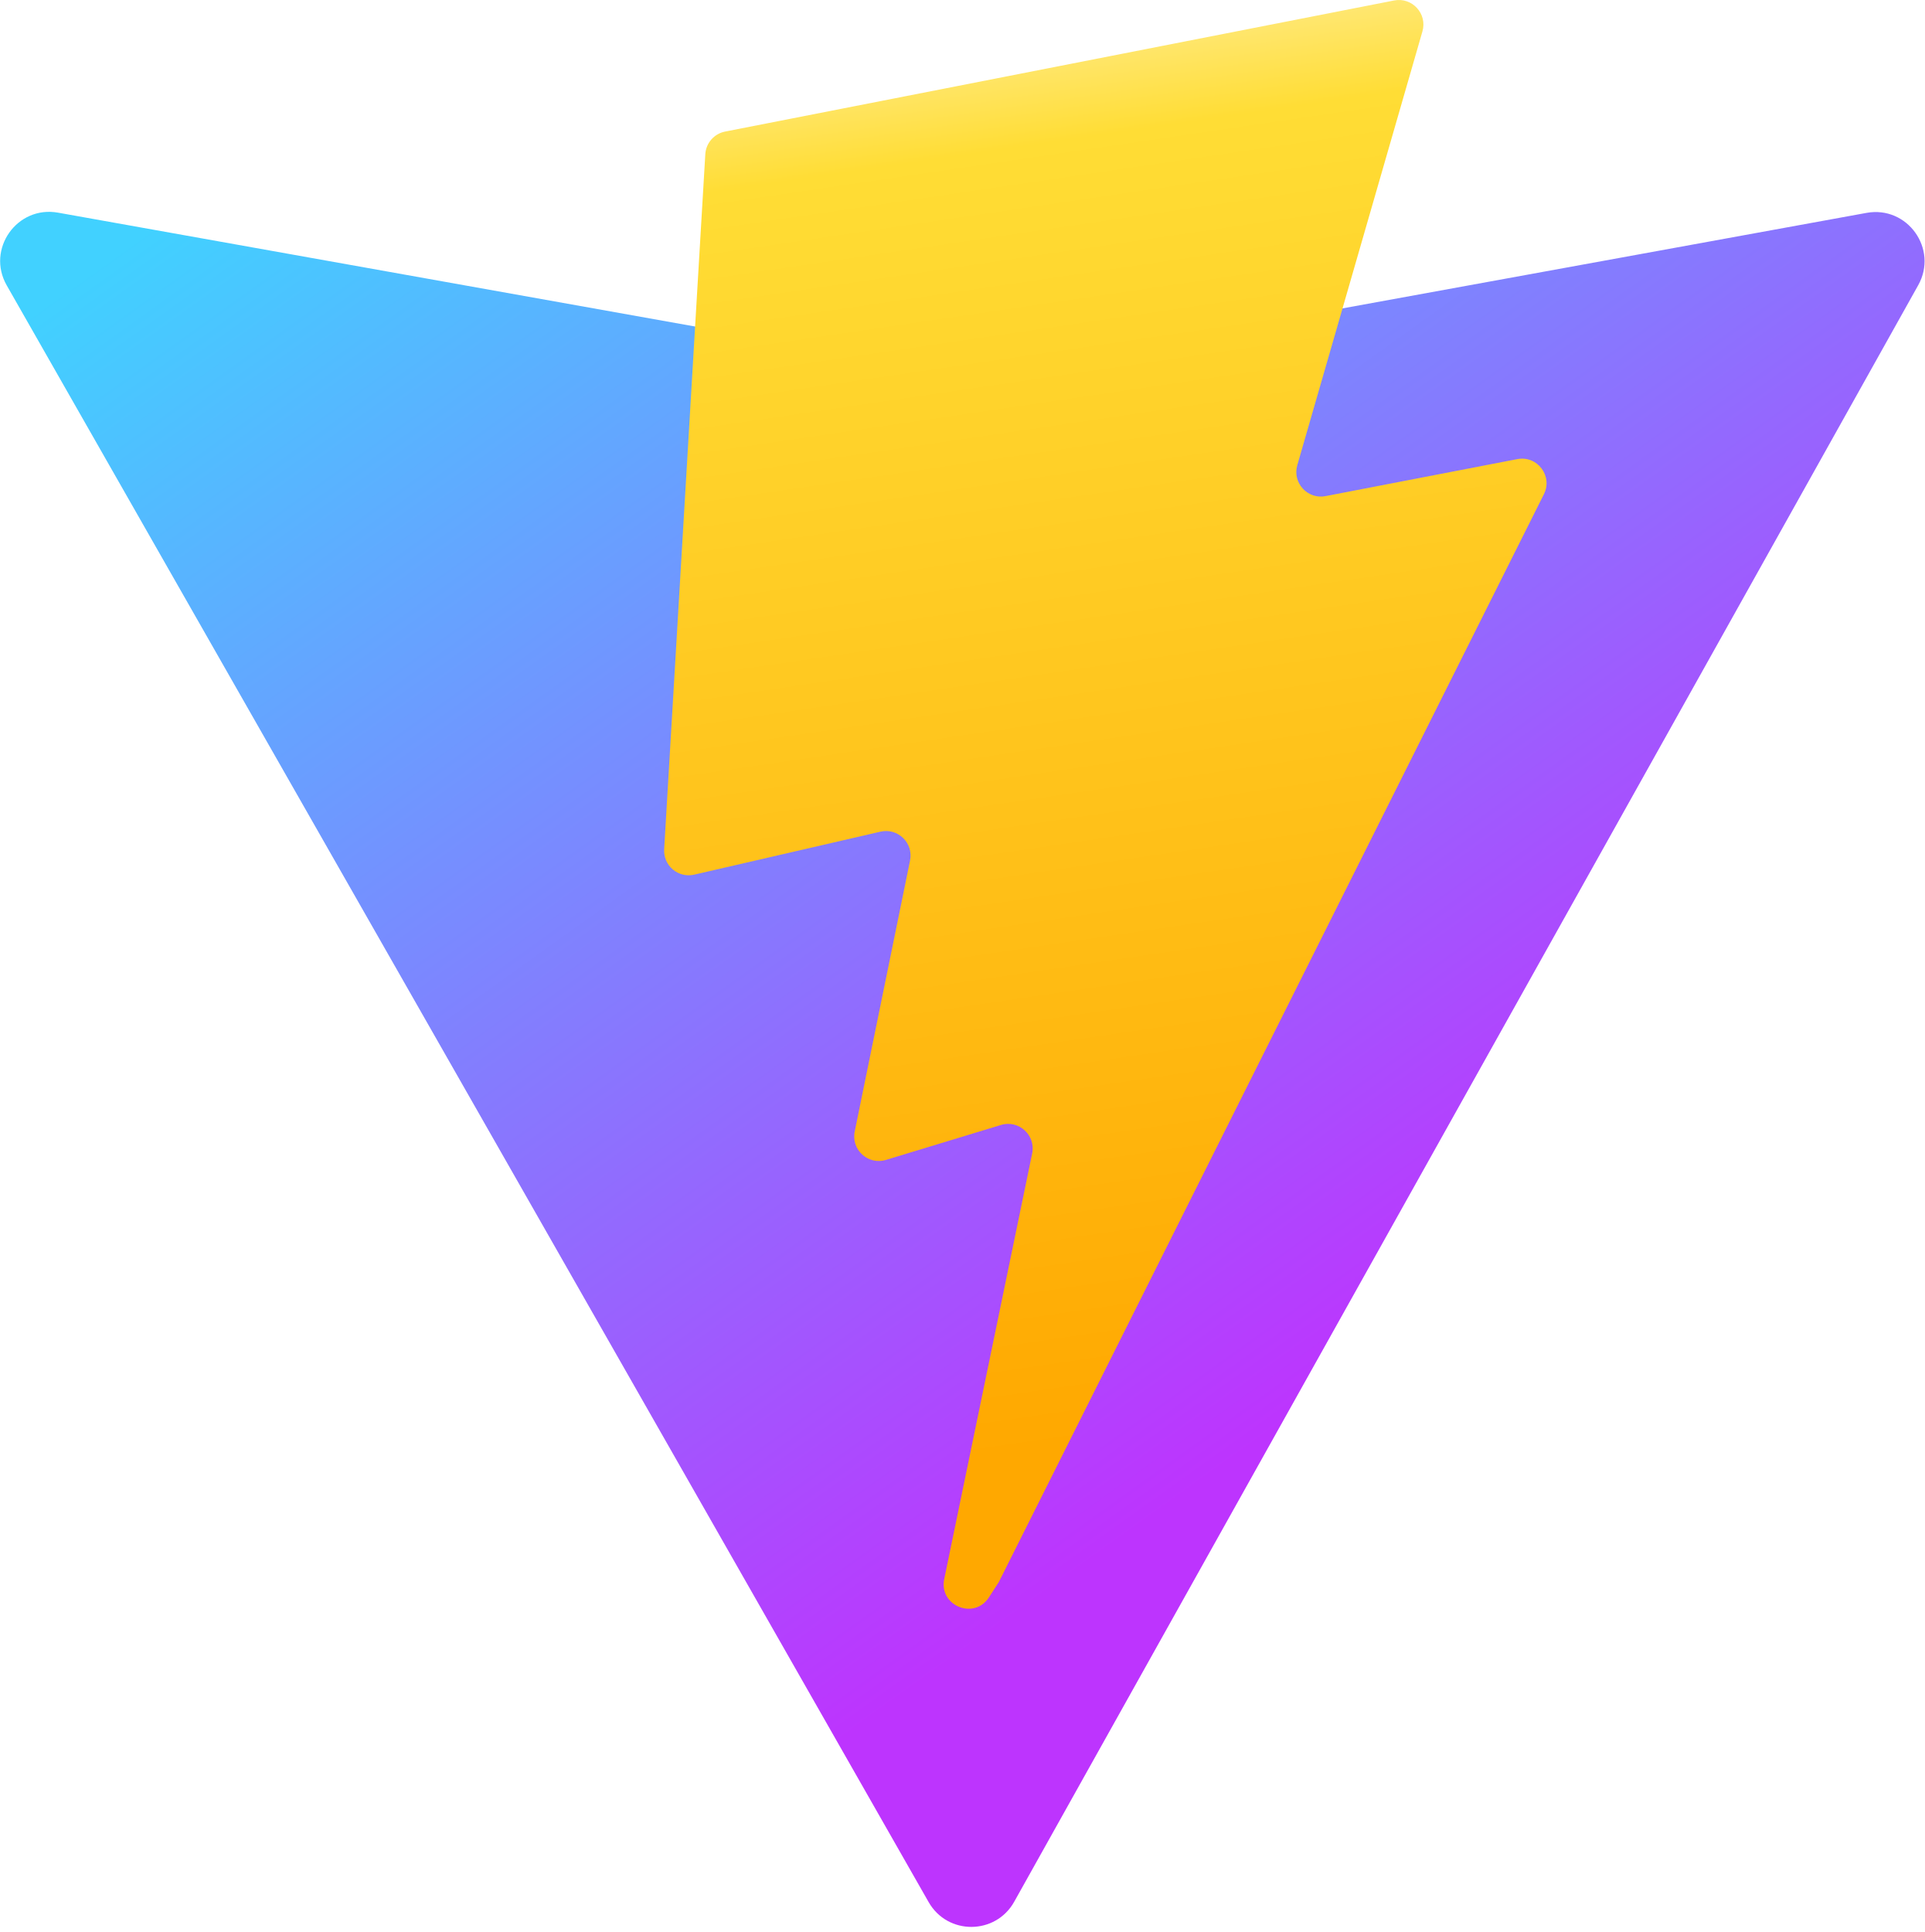
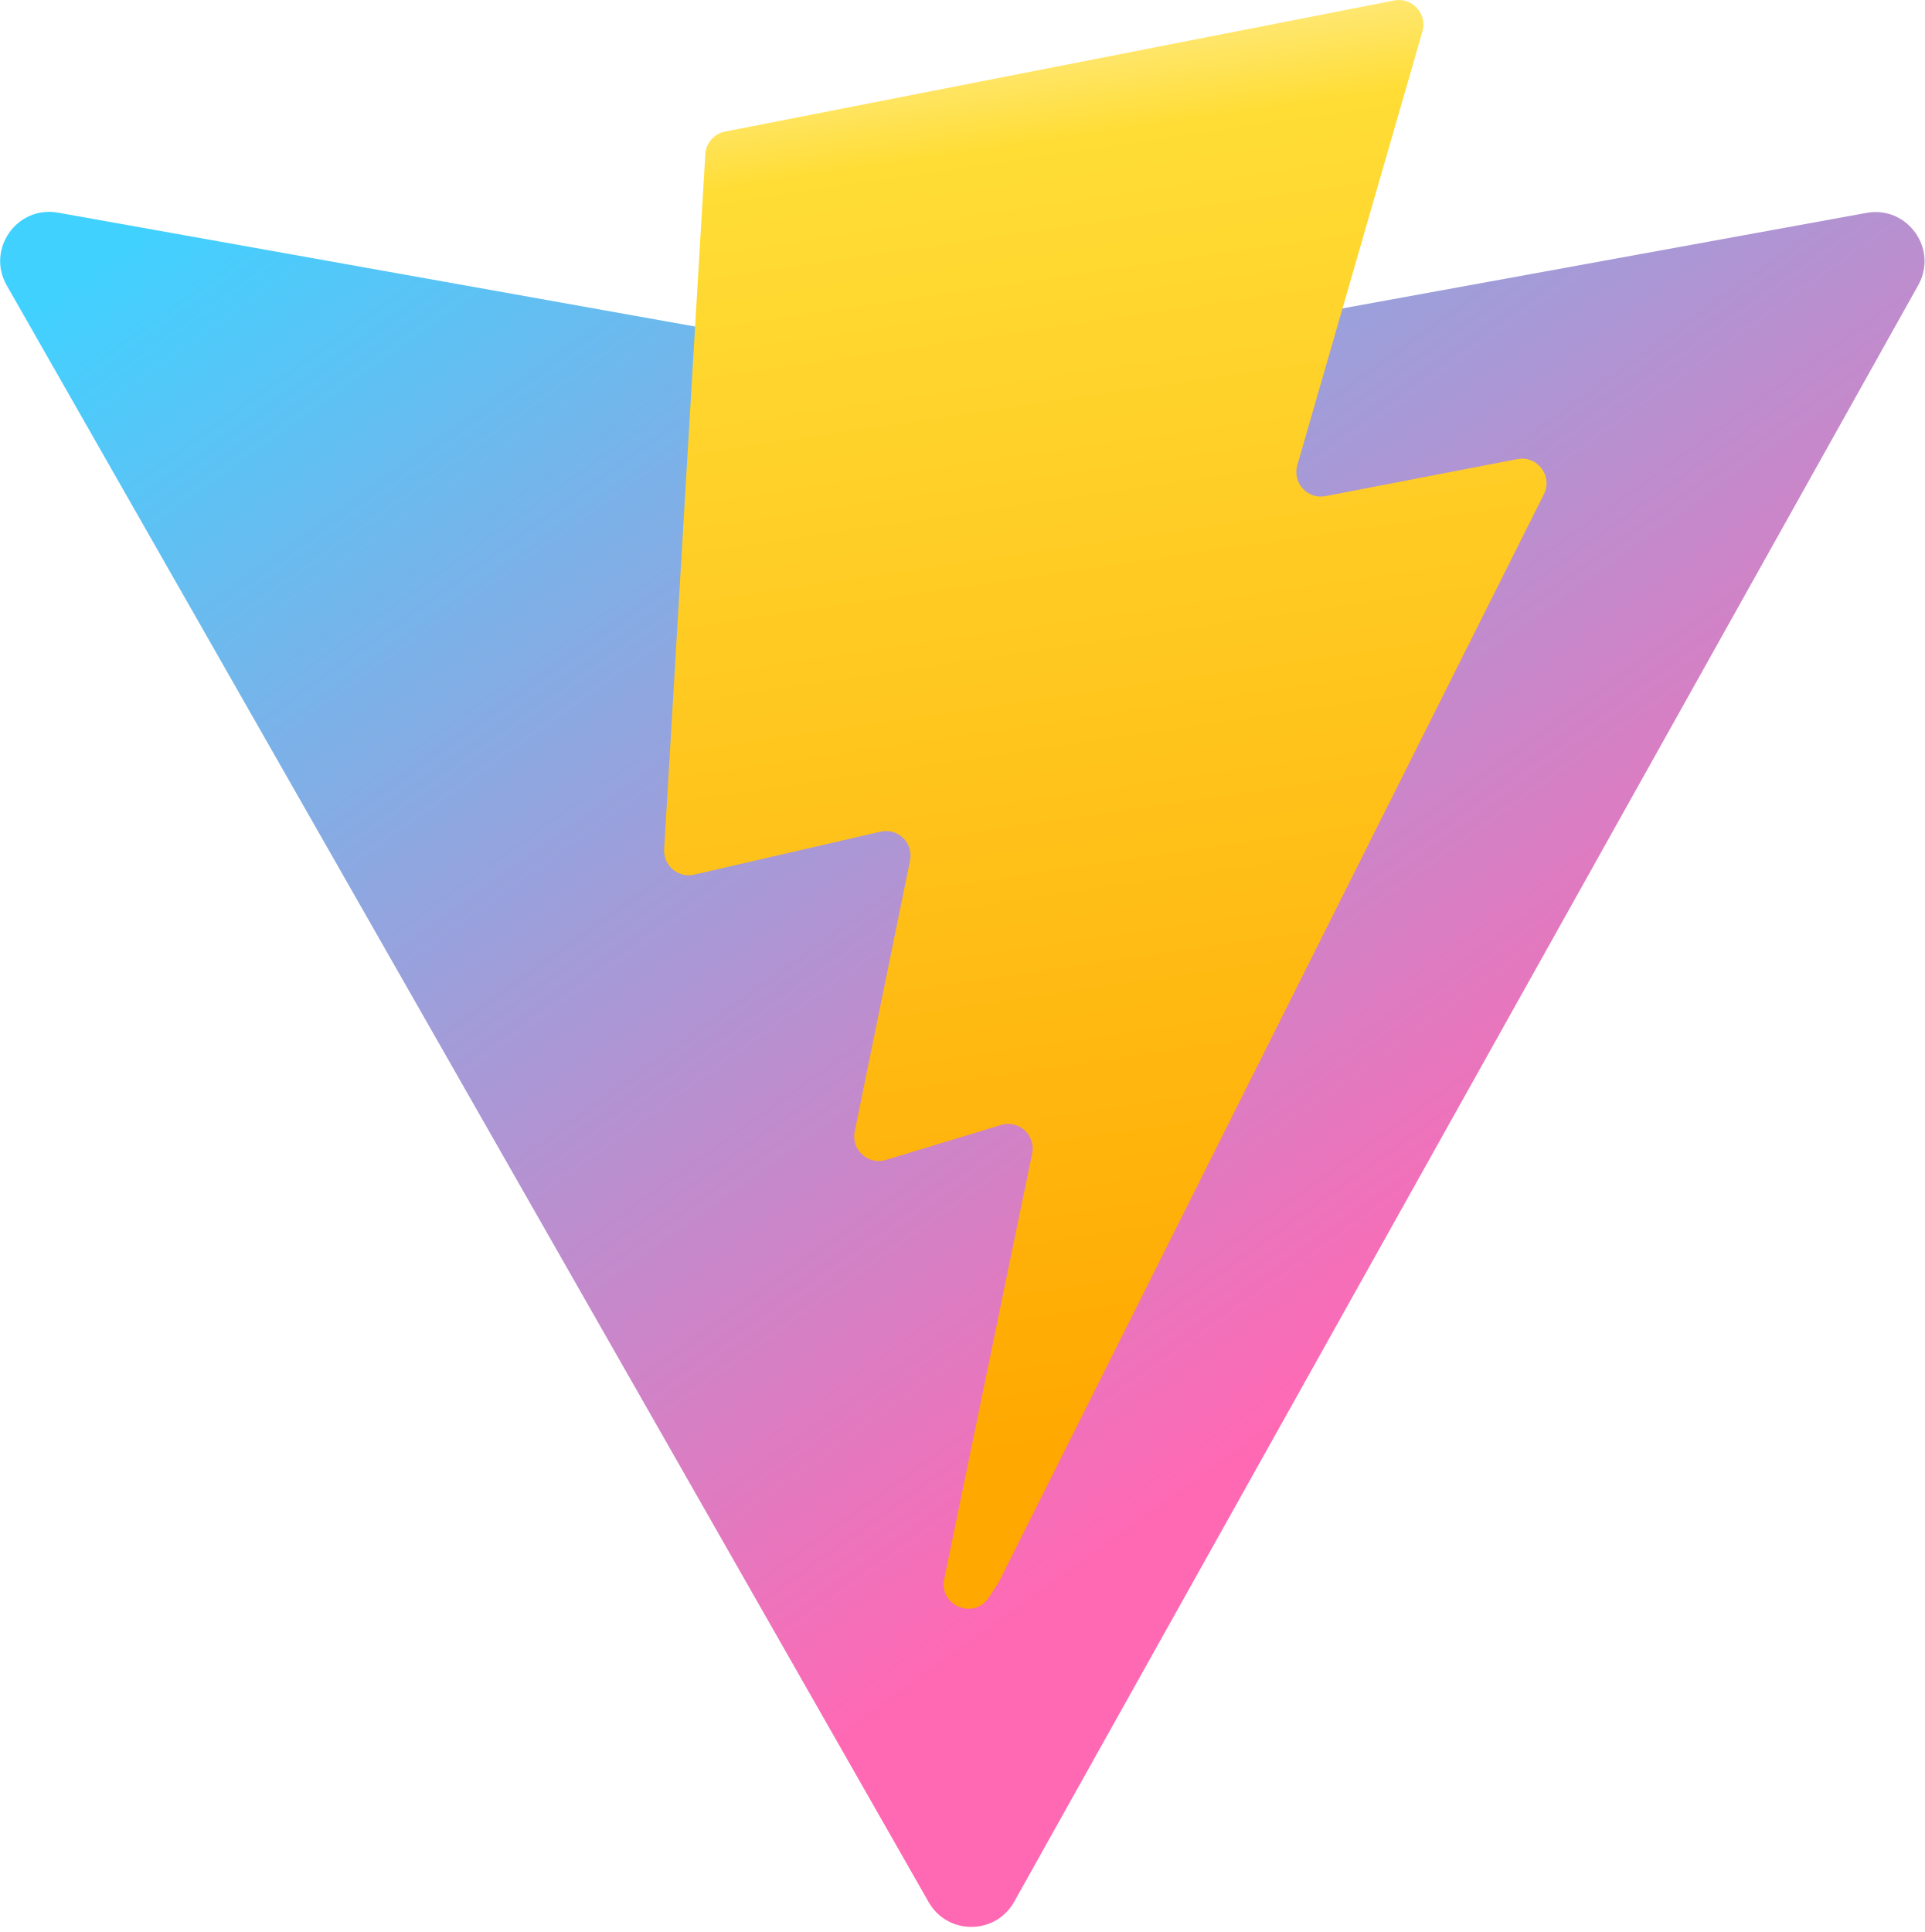
<svg xmlns="http://www.w3.org/2000/svg" aria-hidden="true" role="img" class="iconify iconify--logos" width="31.88" height="32" preserveAspectRatio="xMidYMid meet" viewBox="0 0 256 257">
  <defs>
    <linearGradient id="IconifyId1813088fe1fbc01fb466" x1="-.828%" x2="57.636%" y1="7.652%" y2="78.411%">
      <stop offset="0%" stop-color="#41D1FF" />
-       <stop offset="100%" stop-color="#BD34FE" />
+       <stop offset="100%" stop-color="#FF69B4" />
    </linearGradient>
    <linearGradient id="IconifyId1813088fe1fbc01fb467" x1="43.376%" x2="50.316%" y1="2.242%" y2="89.03%">
      <stop offset="0%" stop-color="#FFEA83" />
      <stop offset="8.333%" stop-color="#FFDD35" />
      <stop offset="100%" stop-color="#FFA800" />
    </linearGradient>
  </defs>
  <path fill="url(#IconifyId1813088fe1fbc01fb466)" d="M255.153 37.938L134.897 252.976c-2.483 4.44-8.862 4.466-11.382.048L.875 37.958c-2.746-4.814 1.371-10.646 6.827-9.67l120.385 21.517a6.537 6.537 0 0 0 2.322-.004l117.867-21.483c5.438-.991 9.574 4.796 6.877 9.62Z" />
  <path fill="url(#IconifyId1813088fe1fbc01fb467)" d="M185.432.063L96.44 17.501a3.268 3.268 0 0 0-2.634 3.014l-5.474 92.456a3.268 3.268 0 0 0 3.997 3.378l24.777-5.718c2.318-.535 4.413 1.507 3.936 3.838l-7.361 36.047c-.495 2.426 1.782 4.5 4.151 3.78l15.304-4.649c2.372-.72 4.652 1.36 4.15 3.788l-11.698 56.621c-.732 3.542 3.979 5.473 5.943 2.437l1.313-2.028l72.516-144.72c1.215-2.423-.88-5.186-3.54-4.672l-25.505 4.922c-2.396.462-4.435-1.77-3.759-4.114l16.646-57.705c.677-2.35-1.37-4.583-3.769-4.113Z" />
</svg>
